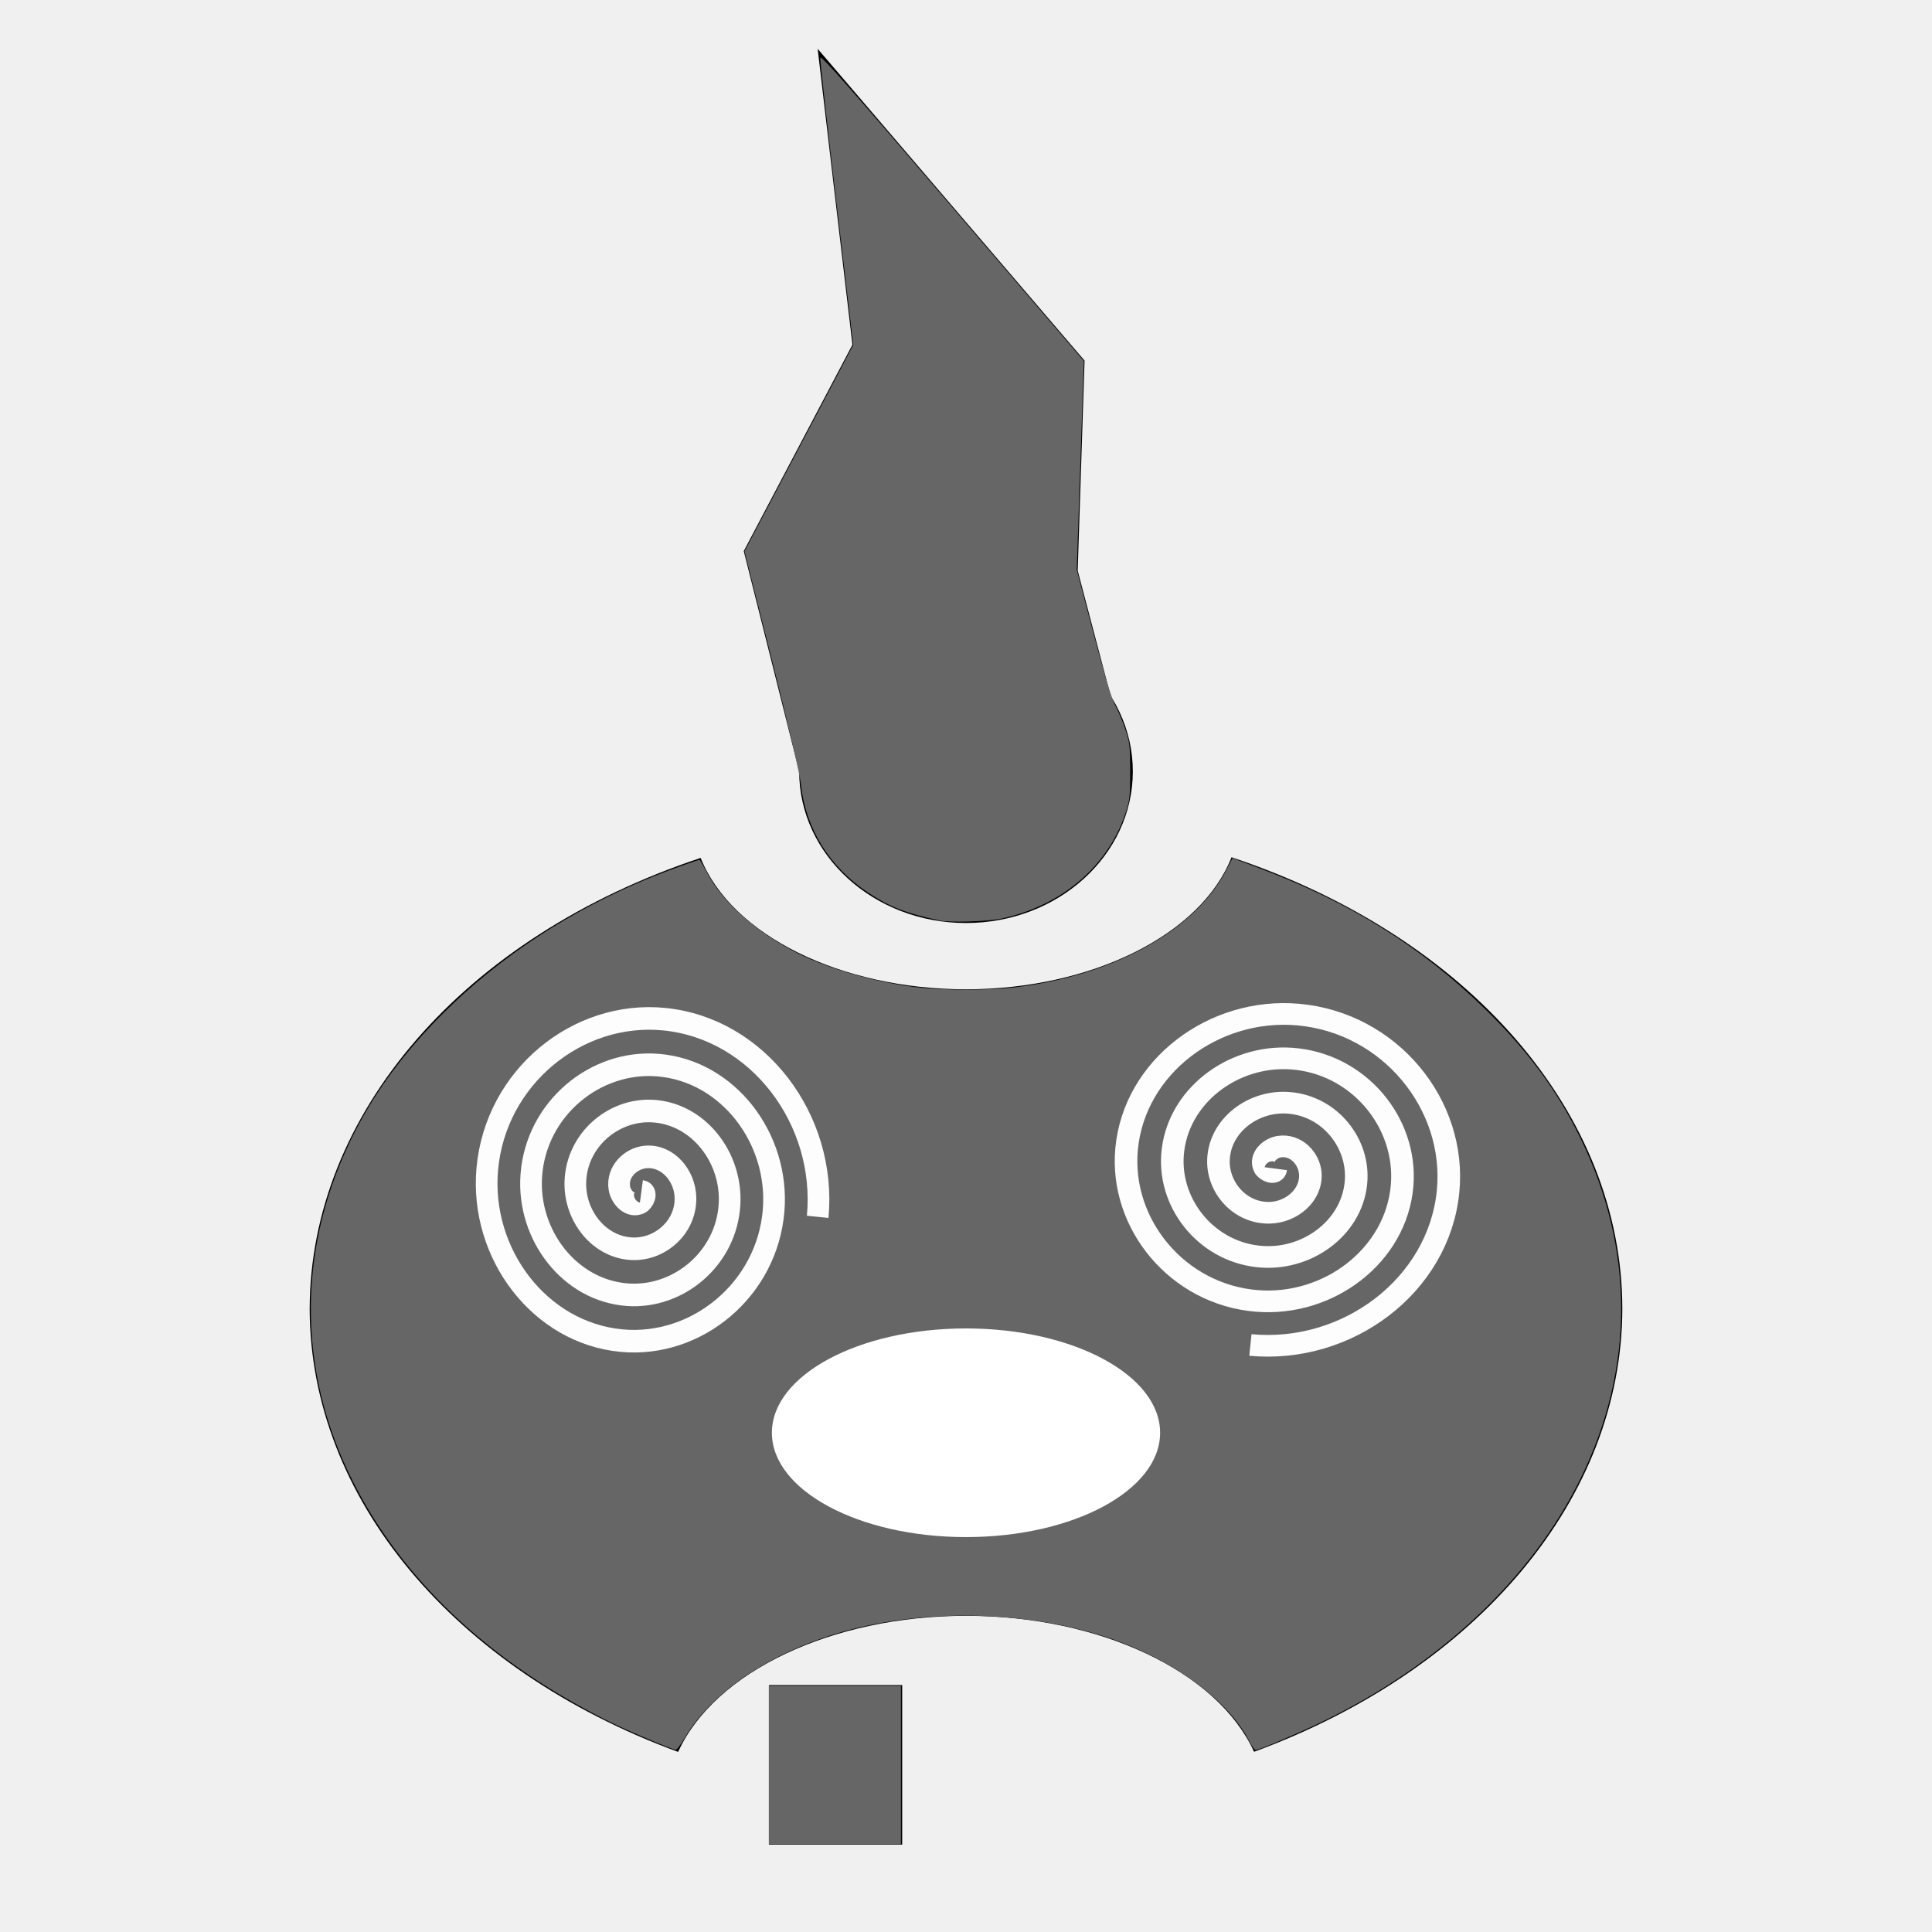
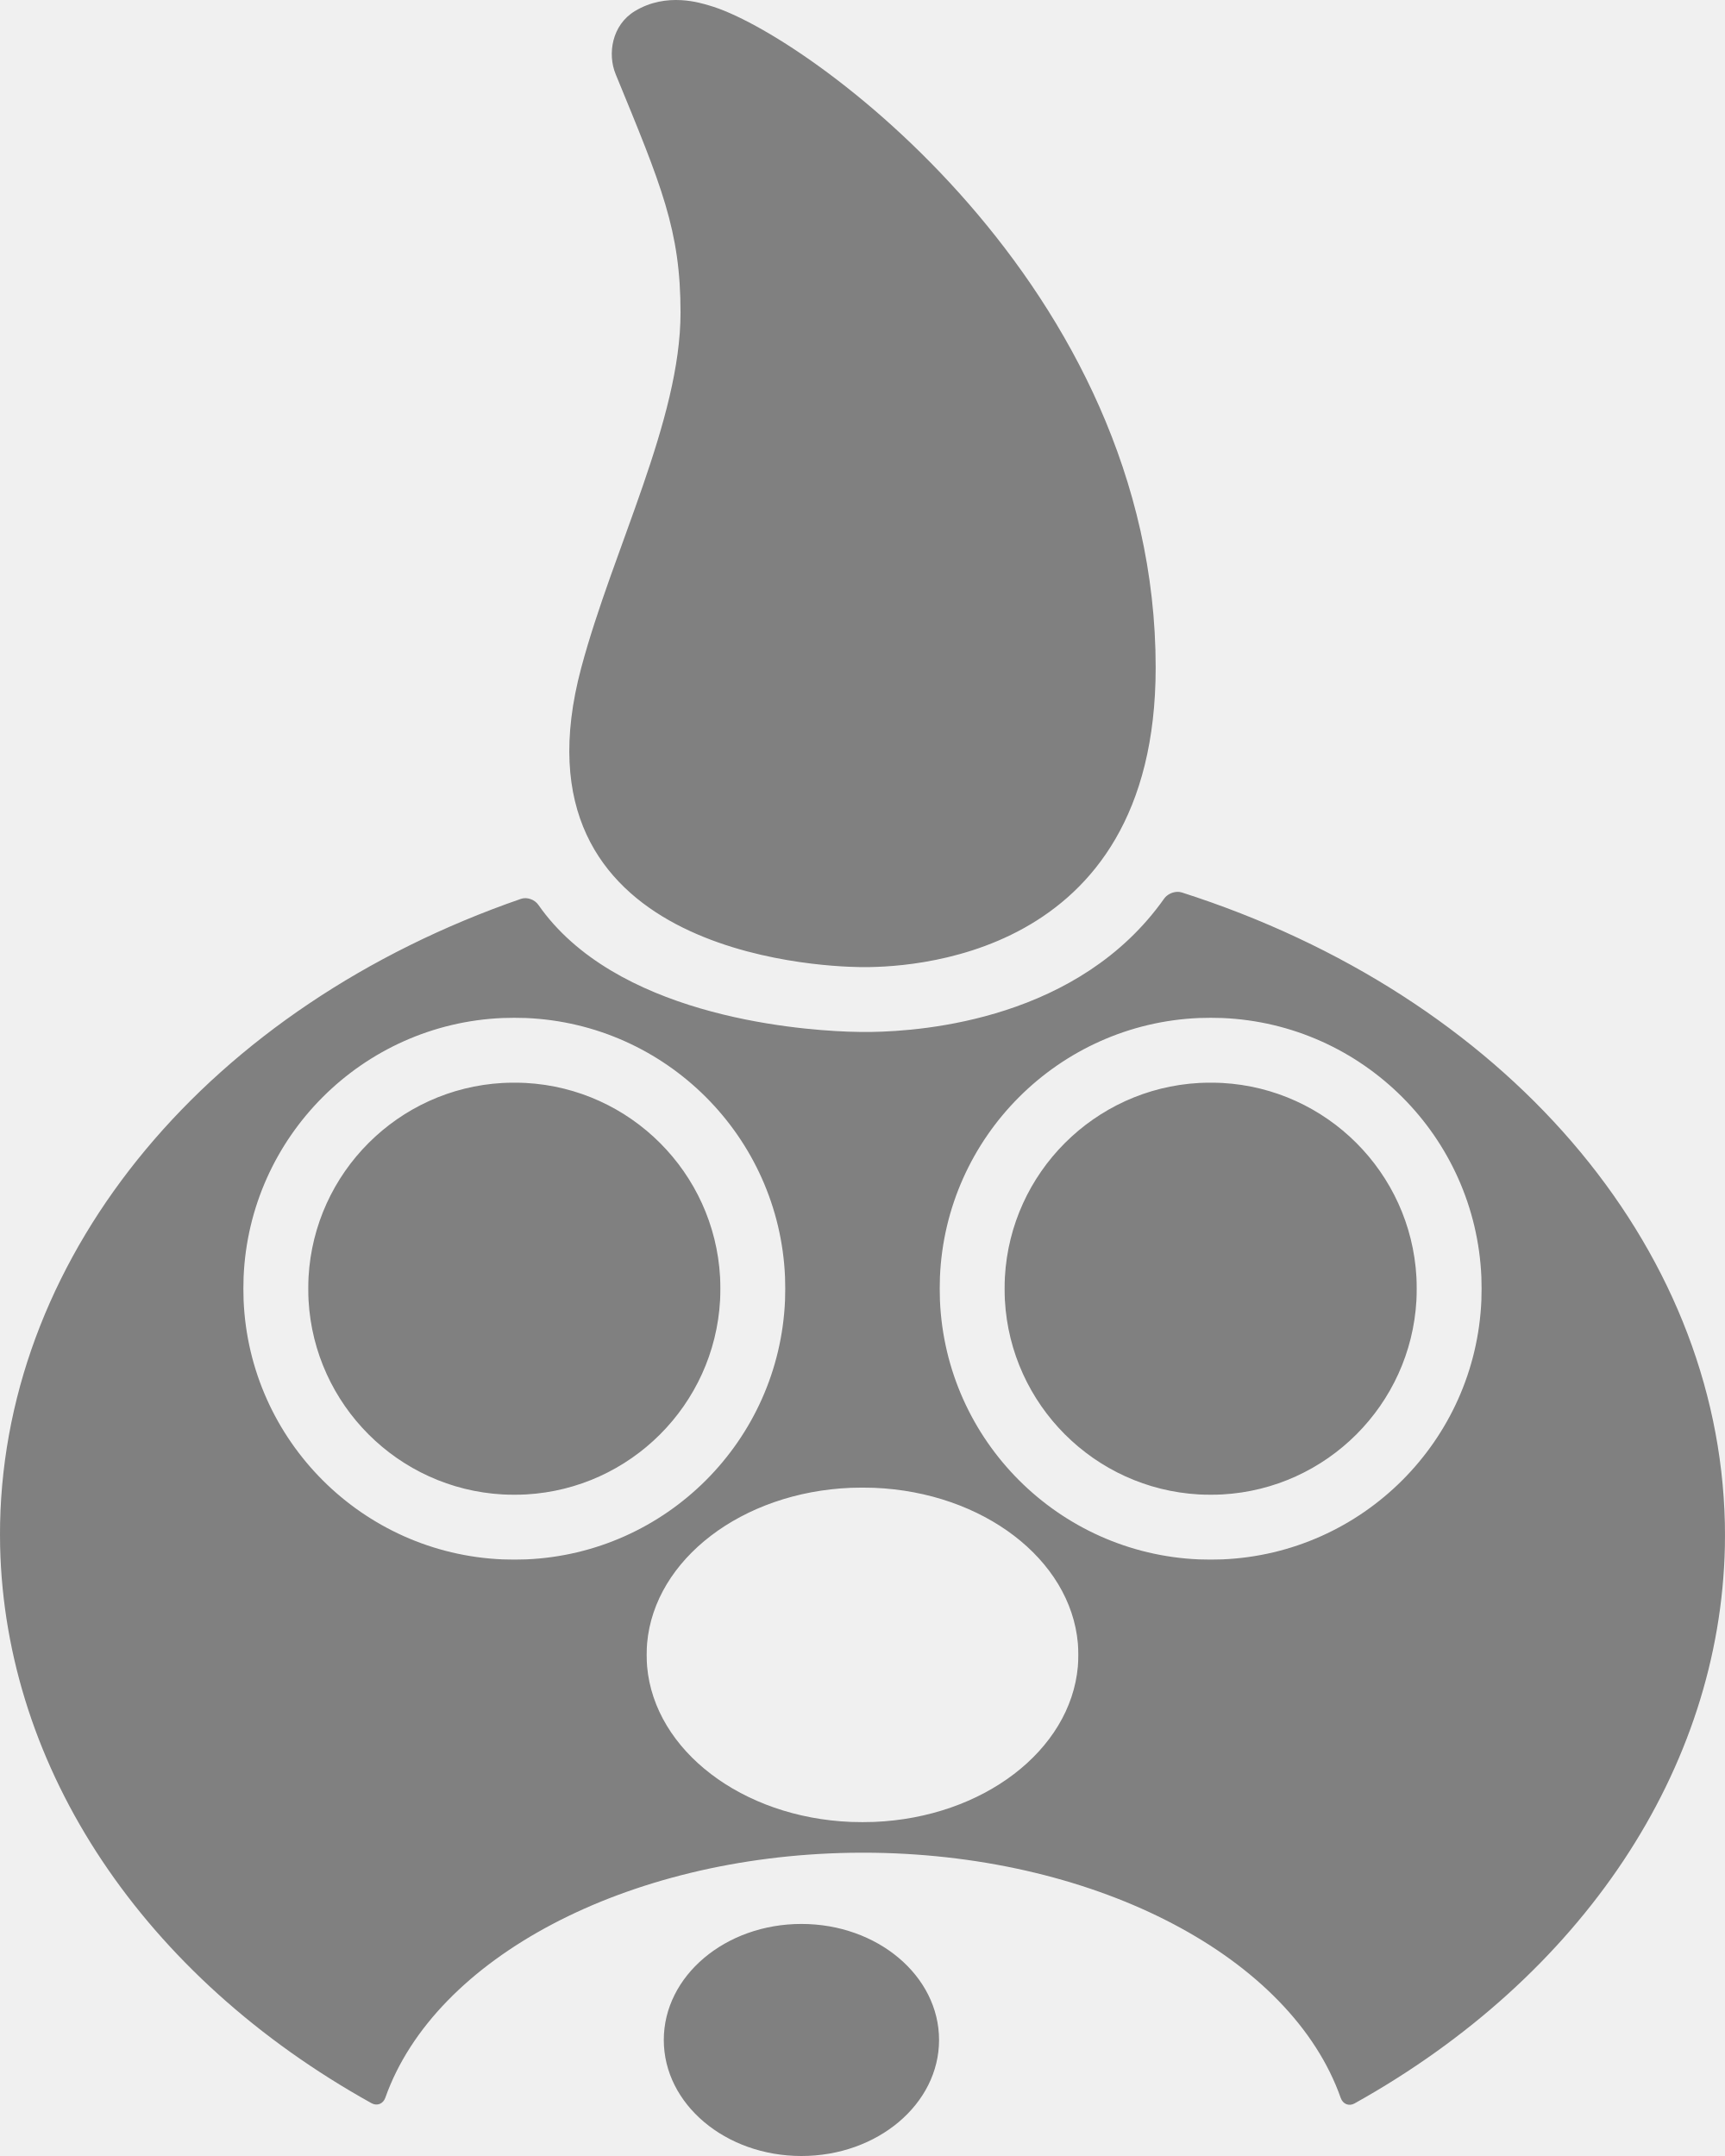
- <svg xmlns="http://www.w3.org/2000/svg" width="32" height="32" viewBox="0 0 32 32" version="1.1" id="svg1">
-   <defs id="defs1" />
-   <g id="layer1">
-     <path id="path3" style="fill:#000000;stroke-width:0.986" d="M 20.398,14.199 A 4.538,2.885 0 0 1 16,16.386 4.538,2.885 0 0 1 11.605,14.21 10.871,8.182 0 0 0 5.129,21.683 10.871,8.182 0 0 0 11.232,29.017 4.962,3.101 0 0 1 16,26.763 a 4.962,3.101 0 0 1 4.771,2.252 10.871,8.182 0 0 0 6.1,-7.332 10.871,8.182 0 0 0 -6.473,-7.484 z" />
-     <rect style="fill:#000000" id="rect6" width="2.207" height="2.643" x="12.736" y="27.91" />
-     <ellipse style="fill:#000000" id="path9" cx="16" cy="12.777" rx="2.763" ry="2.511" />
-     <path style="fill:#000000" d="m 13.237,12.777 -0.918,-3.649 1.8,-3.418 -0.576,-4.902 4.421,5.165 -0.114,3.478 0.546,2.076" id="path10" />
-     <path style="fill:#666666;stroke-width:0.031" d="M 10.797,28.83 C 10.257,28.604 9.998,28.479 9.557,28.233 7.866,27.291 6.595,26.025 5.844,24.536 4.904,22.672 4.917,20.624 5.88,18.741 c 0.353,-0.689 0.831,-1.331 1.462,-1.96 0.938,-0.936 2.107,-1.702 3.424,-2.242 0.302,-0.124 0.819,-0.309 0.827,-0.296 0.003,0.005 0.068,0.121 0.144,0.258 0.264,0.475 0.823,0.96 1.487,1.293 0.53,0.265 1.33,0.489 2.017,0.565 0.389,0.043 1.129,0.043 1.518,0 1.644,-0.181 3.026,-0.936 3.549,-1.941 l 0.107,-0.205 0.433,0.163 c 1.516,0.57 2.703,1.311 3.756,2.342 0.703,0.689 1.186,1.342 1.57,2.127 0.904,1.847 0.903,3.825 -0.002,5.658 -0.817,1.657 -2.349,3.09 -4.311,4.033 -0.383,0.184 -1.011,0.45 -1.063,0.45 -0.018,0 -0.067,-0.069 -0.11,-0.153 -0.349,-0.688 -1.314,-1.382 -2.408,-1.732 -1.196,-0.382 -2.657,-0.446 -3.921,-0.174 -1.364,0.294 -2.519,1.006 -3.018,1.86 -0.064,0.109 -0.132,0.198 -0.151,0.196 -0.019,-0.001 -0.197,-0.07 -0.394,-0.152 z" id="path14" />
-     <path style="fill:#666666;stroke-width:0.031" d="m 15.562,15.245 c -0.554,-0.117 -0.828,-0.224 -1.187,-0.463 -0.638,-0.424 -1.031,-1.059 -1.108,-1.788 -0.018,-0.166 -0.21,-0.991 -0.483,-2.069 L 12.331,9.132 13.232,7.423 14.133,5.713 13.856,3.372 C 13.703,2.085 13.582,0.999 13.586,0.959 c 0.006,-0.057 0.476,0.475 2.187,2.474 l 2.179,2.546 -0.059,1.729 -0.059,1.729 0.276,1.047 c 0.173,0.658 0.306,1.099 0.356,1.188 0.044,0.077 0.119,0.253 0.167,0.391 0.079,0.23 0.086,0.287 0.086,0.719 -5.87e-4,0.431 -0.008,0.489 -0.088,0.719 -0.304,0.872 -1.072,1.512 -2.062,1.717 -0.218,0.045 -0.843,0.063 -1.006,0.029 z" id="path15" />
-     <path style="fill:#666666;stroke-width:0.031" d="m 12.734,29.234 v -1.312 h 1.094 1.094 v 1.312 1.312 h -1.094 -1.094 z" id="path16" />
-     <ellipse style="fill:#ffffff" id="path17" cx="16" cy="23.731" rx="3.215" ry="1.728" />
-     <path style="fill:none;fill-rule:evenodd;stroke:#fdfdfd;stroke-opacity:1" id="path18" d="m 7.867,17.726 c 0.306,0.042 0.094,0.433 -0.07,0.508 C 7.352,18.438 6.922,17.996 6.851,17.585 6.724,16.85 7.387,16.251 8.079,16.201 c 1.015,-0.073 1.802,0.837 1.822,1.807 0.026,1.292 -1.138,2.273 -2.385,2.26 -1.569,-0.017 -2.746,-1.44 -2.697,-2.964 0.059,-1.846 1.741,-3.22 3.543,-3.135 2.123,0.1 3.694,2.043 3.573,4.122 -0.14,2.4 -2.345,4.169 -4.7,4.011 -2.676,-0.18 -4.644,-2.646 -4.449,-5.279 0.219,-2.953 2.948,-5.12 5.858,-4.887 3.23,0.259 5.595,3.25 5.325,6.436 -0.298,3.507 -3.552,6.071 -7.015,5.762 -3.784,-0.337 -6.546,-3.854 -6.2,-7.594 0.376,-4.061 4.155,-7.022 8.173,-6.638 4.337,0.415 7.498,4.457 7.076,8.751" transform="matrix(0.3588935,0,0,0.3740938,7.800078,13.10182)" />
-     <path style="fill:none;fill-rule:evenodd;stroke:#fdfdfd;stroke-opacity:1" id="path18-5" d="m 7.867,17.726 c 0.306,0.042 0.094,0.433 -0.07,0.508 C 7.352,18.438 6.922,17.996 6.851,17.585 6.724,16.85 7.387,16.251 8.079,16.201 c 1.015,-0.073 1.802,0.837 1.822,1.807 0.026,1.292 -1.138,2.273 -2.385,2.26 -1.569,-0.017 -2.746,-1.44 -2.697,-2.964 0.059,-1.846 1.741,-3.22 3.543,-3.135 2.123,0.1 3.694,2.043 3.573,4.122 -0.14,2.4 -2.345,4.169 -4.7,4.011 -2.676,-0.18 -4.644,-2.646 -4.449,-5.279 0.219,-2.953 2.948,-5.12 5.858,-4.887 3.23,0.259 5.595,3.25 5.325,6.436 -0.298,3.507 -3.552,6.071 -7.015,5.762 -3.784,-0.337 -6.546,-3.854 -6.2,-7.594 0.376,-4.061 4.155,-7.022 8.173,-6.638 4.337,0.415 7.498,4.457 7.076,8.751" transform="matrix(0,0.3588935,-0.3740938,0,27.76332,16.53387)" />
-   </g>
+ <svg xmlns="http://www.w3.org/2000/svg" id="svg4562" version="1.1" viewBox="0 0 195.744 244.684" height="244.684mm" width="195.744mm">
+   <defs id="defs4556">
+     </defs>
+   <path id="path6-1" style="fill:#808080;fill-opacity:1;stroke-width:5.292;stroke-linecap:round;stroke-linejoin:round;stroke-miterlimit:3.5" d="m 77.282,0.016 c -1.542,-0.084 -3.429,0.142 -5.255,1.254 -2.588,1.576 -3.111,4.844 -2.165,7.146 5.225,12.718 7.362,17.717 7.362,27.067 0,12.18 -7.644,26.778 -11.26,40.276 -8.674,32.373 26.741,33.924 31.615,33.996 4.873,0.073 33.563,-0.533 33.563,-33.996 0,-43.315 -39.732,-72.035 -50.67,-75.139 -0.449,-0.128 -1.648,-0.521 -3.19,-0.605 z M 133.558,101.218 c -0.562,0.026 -1.139,0.321 -1.456,0.768 -9.645,13.647 -27.149,15.042 -33.267,15.13 -0.73,0.011 -1.915,-0.007 -2.645,-0.035 -6.396,-0.243 -26.459,-1.986 -35.097,-14.388 -0.417,-0.599 -1.285,-0.921 -1.976,-0.682 -35.334,12.233 -58.462,39.97 -59.106,70.853 -0.015,0.73 -0.014,1.915 0.003,2.646 0.576,25.272 16.258,48.79 42.144,63.182 0.639,0.355 1.325,0.066 1.568,-0.623 5.622,-15.905 27.371,-27.377 52.824,-27.797 0.731,-0.012 1.915,-0.013 2.646,-0.002 25.512,0.387 47.331,11.882 52.946,27.827 0.243,0.689 0.928,0.978 1.566,0.622 25.85,-14.418 41.487,-37.945 42.026,-63.21 0.016,-0.73 0.015,-1.915 -0.002,-2.646 -0.717,-31.636 -25.008,-59.863 -61.626,-71.579 -0.174,-0.056 -0.36,-0.077 -0.547,-0.068 z M 57.04,115.534 c 0.73,-0.031 1.915,-0.031 2.645,0 15.93,0.674 28.724,13.468 29.398,29.398 0.031,0.73 0.031,1.915 0,2.645 -0.674,15.93 -13.468,28.724 -29.398,29.398 -0.73,0.031 -1.915,0.031 -2.645,0 -15.93,-0.674 -28.723,-13.468 -29.398,-29.398 -0.031,-0.73 -0.031,-1.915 0,-2.645 0.674,-15.93 13.468,-28.724 29.398,-29.398 z m 79.019,0 c 0.73,-0.031 1.915,-0.031 2.645,0 15.93,0.674 28.724,13.468 29.398,29.398 0.031,0.73 0.031,1.915 0,2.645 -0.674,15.93 -13.468,28.724 -29.398,29.398 -0.73,0.031 -1.915,0.031 -2.645,0 -15.93,-0.674 -28.724,-13.468 -29.398,-29.398 -0.031,-0.73 -0.031,-1.915 0,-2.645 0.674,-15.93 13.468,-28.724 29.398,-29.398 z m -79.019,7.371 c -11.863,0.661 -21.365,10.164 -22.027,22.027 -0.041,0.729 -0.041,1.915 0,2.645 0.661,11.863 10.164,21.366 22.027,22.027 0.729,0.041 1.915,0.041 2.645,0 11.863,-0.661 21.366,-10.164 22.027,-22.027 0.041,-0.729 0.041,-1.915 0,-2.645 -0.661,-11.863 -10.164,-21.366 -22.027,-22.027 -0.729,-0.041 -1.915,-0.041 -2.645,0 z m 79.019,0 c -11.863,0.661 -21.366,10.164 -22.027,22.027 -0.041,0.729 -0.041,1.915 0,2.645 0.661,11.863 10.164,21.366 22.027,22.027 0.729,0.041 1.915,0.041 2.645,0 11.863,-0.661 21.366,-10.164 22.027,-22.027 0.041,-0.729 0.041,-1.915 0,-2.645 -0.661,-11.863 -10.164,-21.366 -22.027,-22.027 -0.729,-0.041 -1.915,-0.041 -2.645,0 z m -39.509,45.947 c 0.73,-0.03 1.915,-0.03 2.645,0 12.35,0.509 22.272,8.106 23.117,17.638 0.065,0.728 0.065,1.915 0,2.643 -0.846,9.531 -10.768,17.128 -23.117,17.637 -0.73,0.03 -1.915,0.03 -2.645,0 -12.35,-0.509 -22.272,-8.106 -23.118,-17.637 -0.065,-0.728 -0.065,-1.915 0,-2.643 0.845,-9.532 10.768,-17.129 23.118,-17.638 z m -5.607,49.496 a 15.618,13.168 0 0 0 -15.618,13.168 15.618,13.168 0 0 0 15.618,13.168 15.618,13.168 0 0 0 15.618,-13.168 15.618,13.168 0 0 0 -15.618,-13.168 z" />
</svg>
